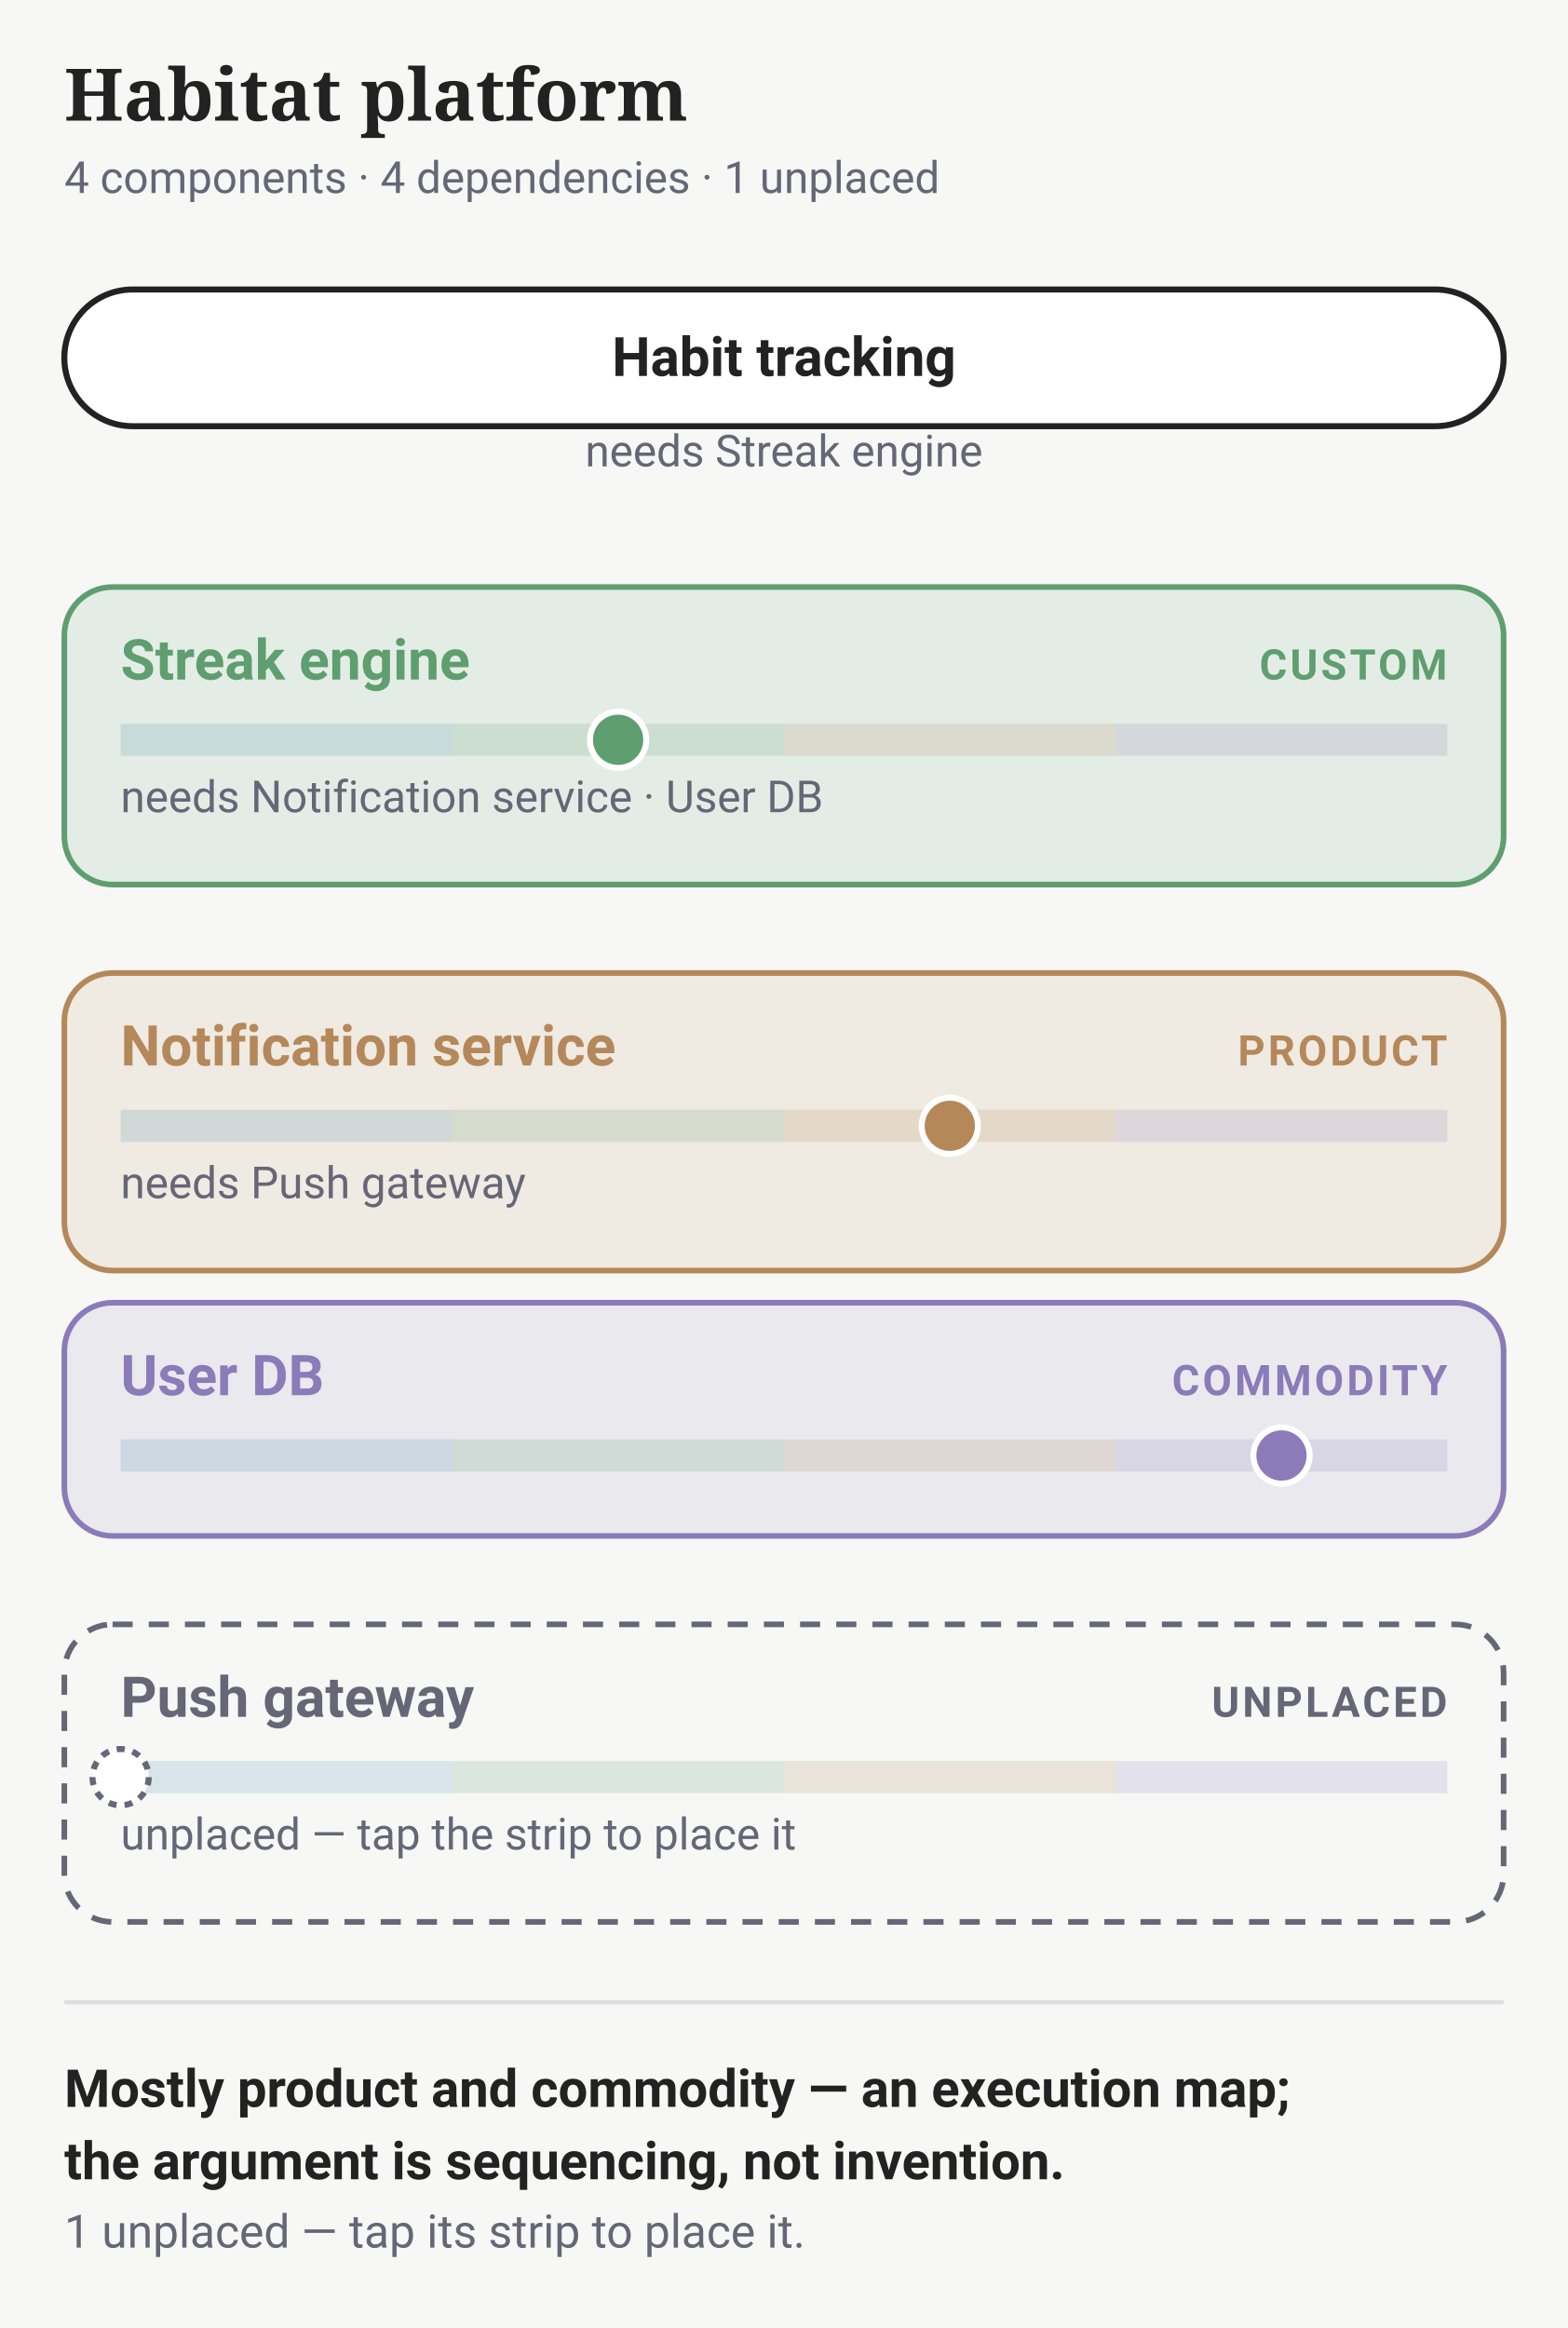
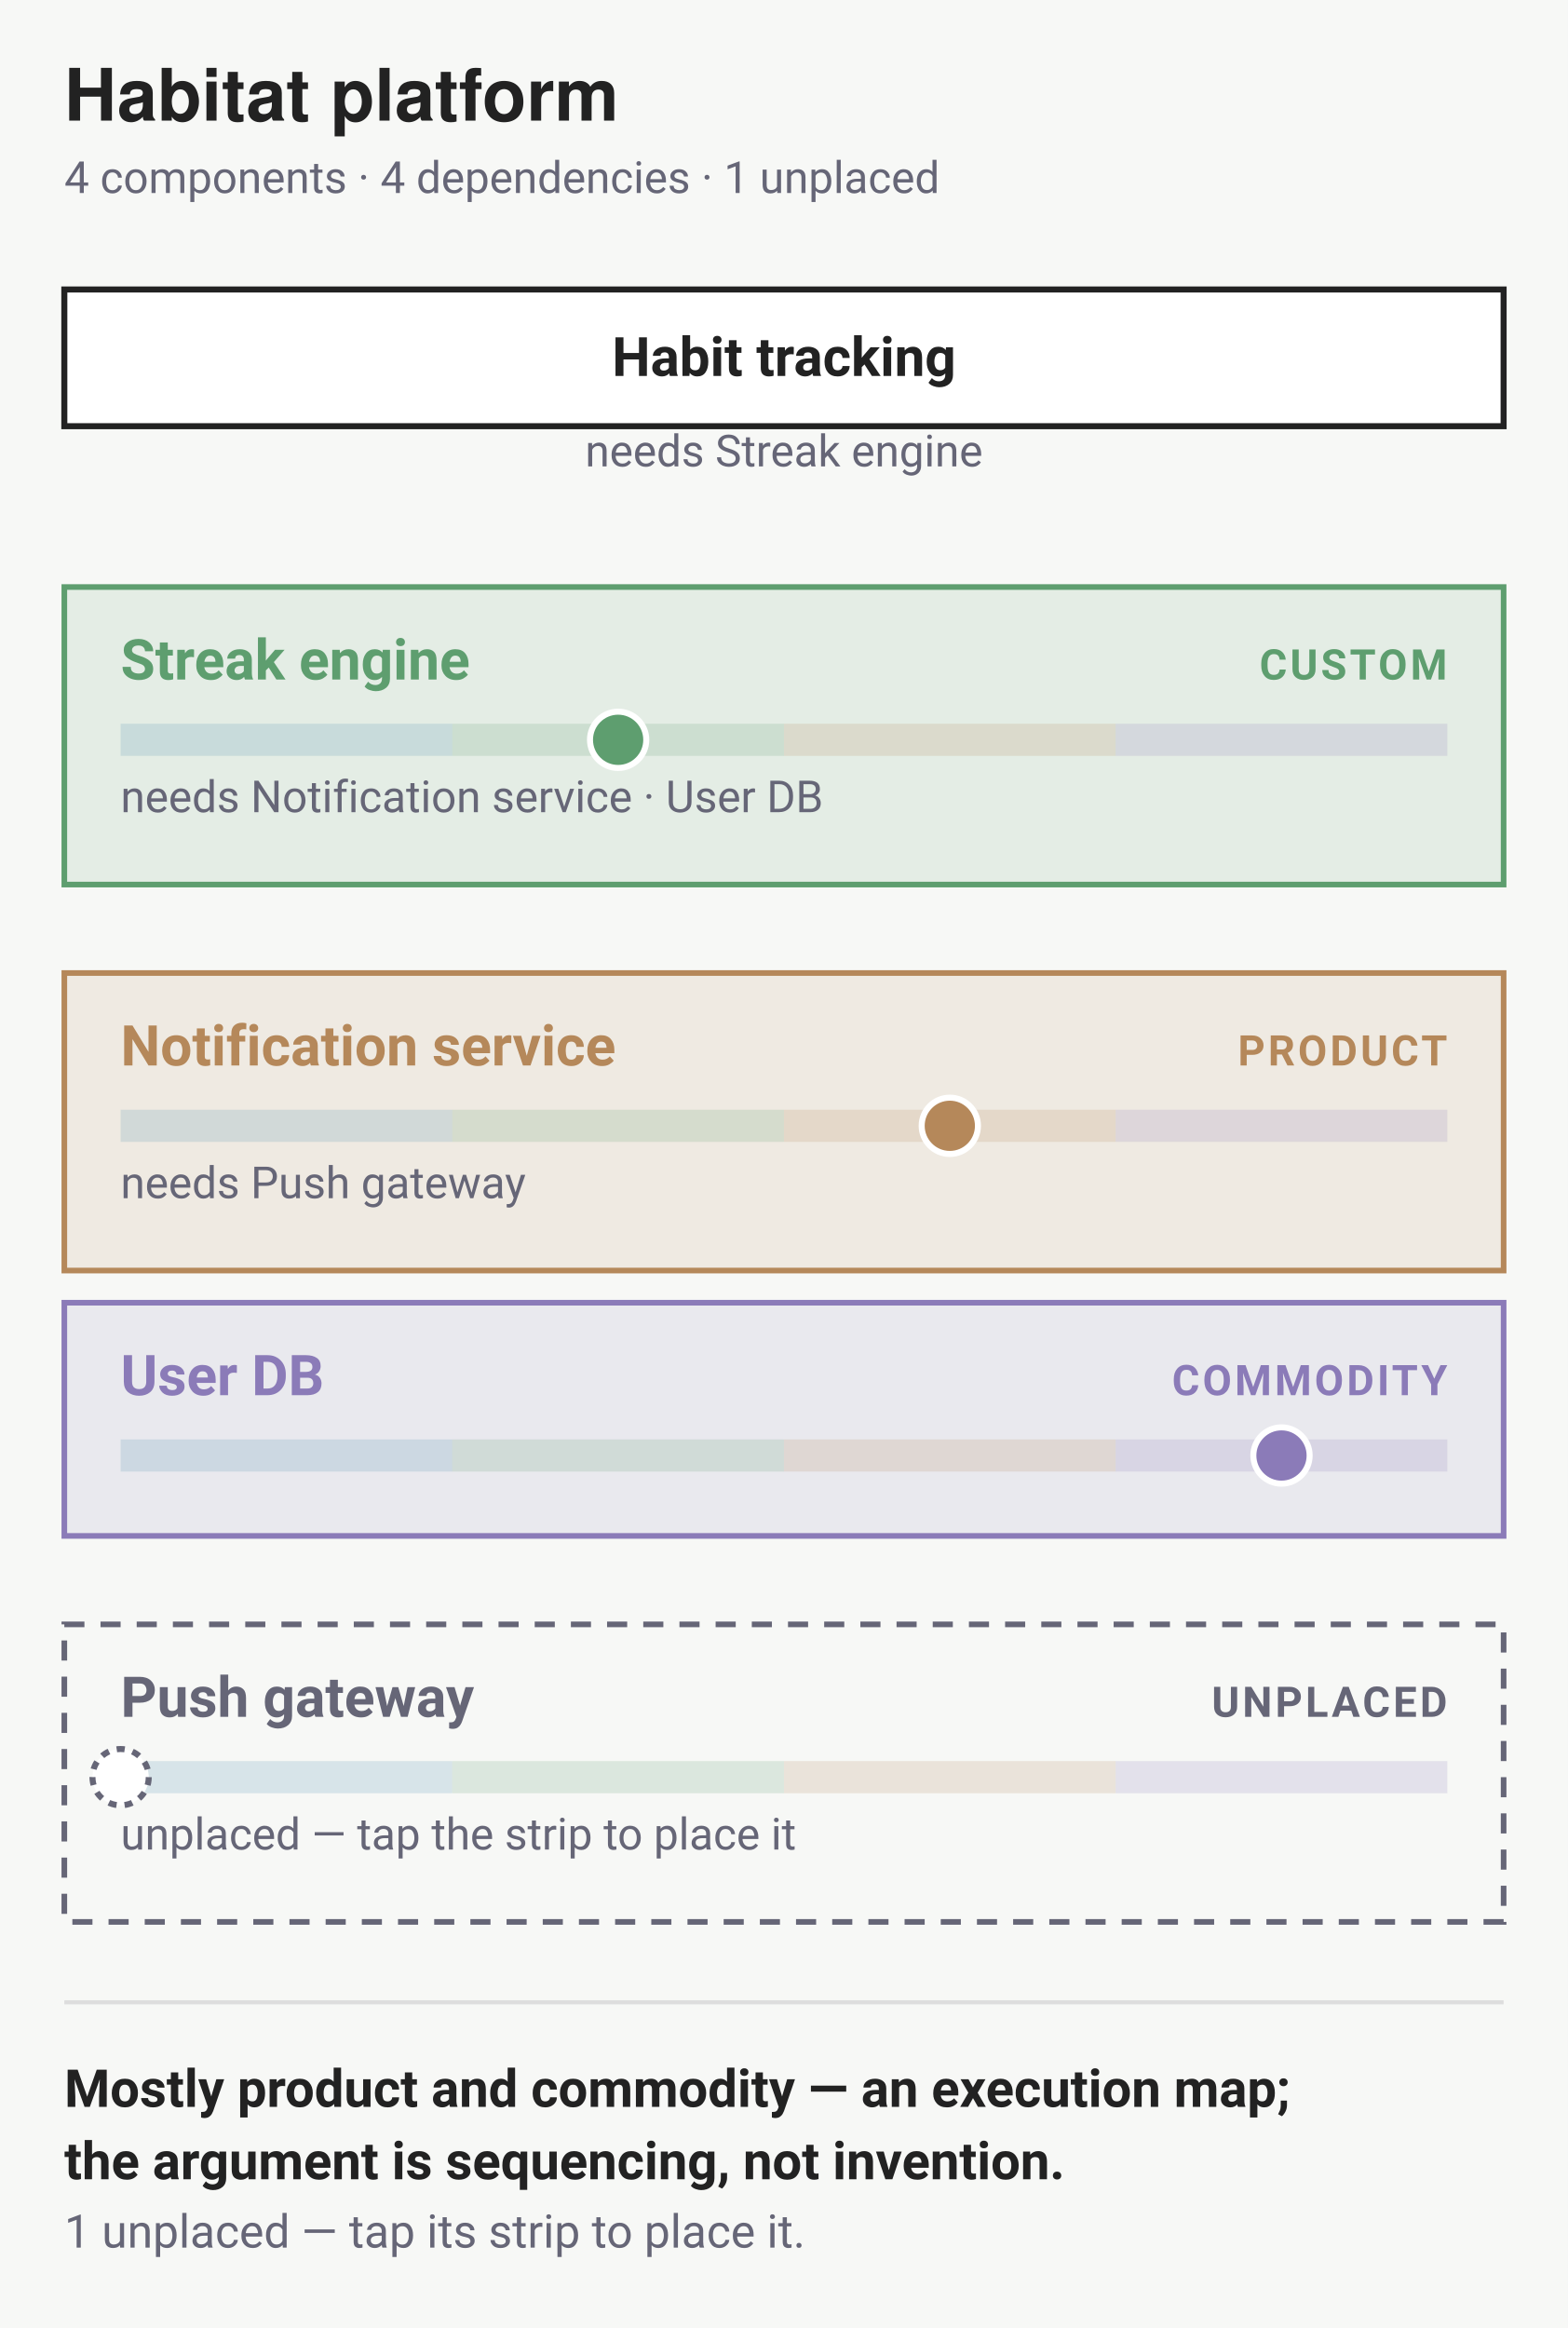
<svg xmlns="http://www.w3.org/2000/svg" data-narrow="" width="390" height="579" viewBox="0 0 390 579" font-family="-apple-system,BlinkMacSystemFont,'Segoe UI',Roboto,sans-serif">
  <rect width="390" height="579" fill="#f7f8f6" />
-   <text x="16" y="30" font-family="Charter,Georgia,serif" font-size="18" font-weight="700" fill="#222">Habitat platform</text>
+   <text x="16" y="30" font-family="'Helvetica Neue',Helvetica,'Segoe UI',Roboto,sans-serif" font-size="18" font-weight="700" fill="#222">Habitat platform</text>
  <text x="16" y="48" font-size="11" fill="#667">4 components · 4 dependencies · 1 unplaced</text>
-   <rect x="16" y="72" width="358" height="34" rx="17" fill="#fff" stroke="#222" stroke-width="1.5" />
+   <rect x="16" y="72" width="358" height="34" rx="0" fill="#fff" stroke="#222" stroke-width="1.5" />
  <text x="195" y="93.5" text-anchor="middle" font-size="13.5" font-weight="600" fill="#222" data-edit="anchor" data-line="1" data-raw="Habit tracking" tabindex="0" role="button" aria-label="Rename anchor: Habit tracking">Habit tracking</text>
  <text x="195" y="116" text-anchor="middle" font-size="11" fill="#667">needs Streak engine</text>
-   <rect x="16" y="146" width="358" height="74" rx="12" fill="#5E9E6F1F" stroke="#5E9E6F" stroke-width="1.4" />
+   <rect x="16" y="146" width="358" height="74" rx="0" fill="#5E9E6F1F" stroke="#5E9E6F" stroke-width="1.4" />
  <text x="30" y="169" font-size="14" font-weight="600" fill="#5E9E6F" data-edit="name" data-line="2" data-raw="Streak engine" tabindex="0" role="button" aria-label="Rename component: Streak engine">Streak engine</text>
  <text x="360" y="169" text-anchor="end" font-size="10.5" font-weight="600" letter-spacing=".07em" fill="#5E9E6F">CUSTOM</text>
  <g data-drag="evo" data-name="Streak engine" data-line="2" data-strip="">
    <rect x="30" y="180" width="82.5" height="8" fill="#4C8DAE2E" />
    <rect x="112.5" y="180" width="82.5" height="8" fill="#5E9E6F2E" />
    <rect x="195" y="180" width="82.5" height="8" fill="#B5885A2E" />
    <rect x="277.5" y="180" width="82.5" height="8" fill="#8B7BB82E" />
-     <rect data-track="" data-x0="30" data-w="330" x="30" y="180" width="330" height="8" rx="4" fill="#f7f8f6" fill-opacity="0" />
+     <rect data-track="" data-x0="30" data-w="330" x="30" y="180" width="330" height="8" rx="0" fill="#f7f8f6" fill-opacity="0" />
    <circle data-dot="" cx="153.75" cy="184" r="7" fill="#5E9E6F" stroke="#fff" stroke-width="1.5" />
    <rect x="16" y="172" width="358" height="44" fill="#f7f8f6" fill-opacity="0" />
  </g>
  <text x="30" y="202" font-size="11" fill="#667">needs Notification service · User DB</text>
-   <rect x="16" y="242" width="358" height="74" rx="12" fill="#B5885A1F" stroke="#B5885A" stroke-width="1.4" />
+   <rect x="16" y="242" width="358" height="74" rx="0" fill="#B5885A1F" stroke="#B5885A" stroke-width="1.4" />
  <text x="30" y="265" font-size="14" font-weight="600" fill="#B5885A" data-edit="name" data-line="3" data-raw="Notification service" tabindex="0" role="button" aria-label="Rename component: Notification service">Notification service</text>
  <text x="360" y="265" text-anchor="end" font-size="10.5" font-weight="600" letter-spacing=".07em" fill="#B5885A">PRODUCT</text>
  <g data-drag="evo" data-name="Notification service" data-line="3" data-strip="">
    <rect x="30" y="276" width="82.5" height="8" fill="#4C8DAE2E" />
    <rect x="112.5" y="276" width="82.5" height="8" fill="#5E9E6F2E" />
    <rect x="195" y="276" width="82.5" height="8" fill="#B5885A2E" />
    <rect x="277.5" y="276" width="82.5" height="8" fill="#8B7BB82E" />
-     <rect data-track="" data-x0="30" data-w="330" x="30" y="276" width="330" height="8" rx="4" fill="#f7f8f6" fill-opacity="0" />
+     <rect data-track="" data-x0="30" data-w="330" x="30" y="276" width="330" height="8" rx="0" fill="#f7f8f6" fill-opacity="0" />
    <circle data-dot="" cx="236.25" cy="280" r="7" fill="#B5885A" stroke="#fff" stroke-width="1.5" />
    <rect x="16" y="268" width="358" height="44" fill="#f7f8f6" fill-opacity="0" />
  </g>
  <text x="30" y="298" font-size="11" fill="#667">needs Push gateway</text>
-   <rect x="16" y="324" width="358" height="58" rx="12" fill="#8B7BB81F" stroke="#8B7BB8" stroke-width="1.4" />
+   <rect x="16" y="324" width="358" height="58" rx="0" fill="#8B7BB81F" stroke="#8B7BB8" stroke-width="1.4" />
  <text x="30" y="347" font-size="14" font-weight="600" fill="#8B7BB8" data-edit="name" data-line="4" data-raw="User DB" tabindex="0" role="button" aria-label="Rename component: User DB">User DB</text>
  <text x="360" y="347" text-anchor="end" font-size="10.5" font-weight="600" letter-spacing=".07em" fill="#8B7BB8">COMMODITY</text>
  <g data-drag="evo" data-name="User DB" data-line="4" data-strip="">
    <rect x="30" y="358" width="82.5" height="8" fill="#4C8DAE2E" />
    <rect x="112.5" y="358" width="82.5" height="8" fill="#5E9E6F2E" />
    <rect x="195" y="358" width="82.5" height="8" fill="#B5885A2E" />
    <rect x="277.5" y="358" width="82.5" height="8" fill="#8B7BB82E" />
-     <rect data-track="" data-x0="30" data-w="330" x="30" y="358" width="330" height="8" rx="4" fill="#f7f8f6" fill-opacity="0" />
+     <rect data-track="" data-x0="30" data-w="330" x="30" y="358" width="330" height="8" rx="0" fill="#f7f8f6" fill-opacity="0" />
    <circle data-dot="" cx="318.75" cy="362" r="7" fill="#8B7BB8" stroke="#fff" stroke-width="1.5" />
    <rect x="16" y="350" width="358" height="44" fill="#f7f8f6" fill-opacity="0" />
  </g>
-   <rect x="16" y="404" width="358" height="74" rx="12" fill="none" stroke="#667" stroke-width="1.4" stroke-dasharray="5 4" />
+   <rect x="16" y="404" width="358" height="74" rx="0" fill="none" stroke="#667" stroke-width="1.4" stroke-dasharray="5 4" />
  <text x="30" y="427" font-size="14" font-weight="600" fill="#667" data-edit="name" data-line="5" data-raw="Push gateway" tabindex="0" role="button" aria-label="Rename component: Push gateway">Push gateway</text>
  <text x="360" y="427" text-anchor="end" font-size="10.5" font-weight="600" letter-spacing=".07em" fill="#667">UNPLACED</text>
  <g data-drag="evo" data-name="Push gateway" data-line="5" data-strip="">
    <rect x="30" y="438" width="82.5" height="8" fill="#4C8DAE2E" />
    <rect x="112.5" y="438" width="82.5" height="8" fill="#5E9E6F2E" />
    <rect x="195" y="438" width="82.5" height="8" fill="#B5885A2E" />
    <rect x="277.5" y="438" width="82.5" height="8" fill="#8B7BB82E" />
-     <rect data-track="" data-x0="30" data-w="330" x="30" y="438" width="330" height="8" rx="4" fill="#f7f8f6" fill-opacity="0" />
+     <rect data-track="" data-x0="30" data-w="330" x="30" y="438" width="330" height="8" rx="0" fill="#f7f8f6" fill-opacity="0" />
    <circle data-dot="" cx="30" cy="442" r="7" fill="#fff" stroke="#667" stroke-width="1.5" stroke-dasharray="2 2" />
    <rect x="16" y="430" width="358" height="44" fill="#f7f8f6" fill-opacity="0" />
  </g>
  <text x="30" y="460" font-size="11" fill="#667">unplaced — tap the strip to place it</text>
  <line x1="16" y1="498" x2="374" y2="498" stroke="#ddd" />
  <text x="16" y="524" font-size="13" font-weight="600" fill="#222">Mostly product and commodity — an execution map;</text>
  <text x="16" y="542" font-size="13" font-weight="600" fill="#222">the argument is sequencing, not invention.</text>
  <text x="16" y="559" font-size="11.5" fill="#667">1 unplaced — tap its strip to place it.</text>
</svg>
